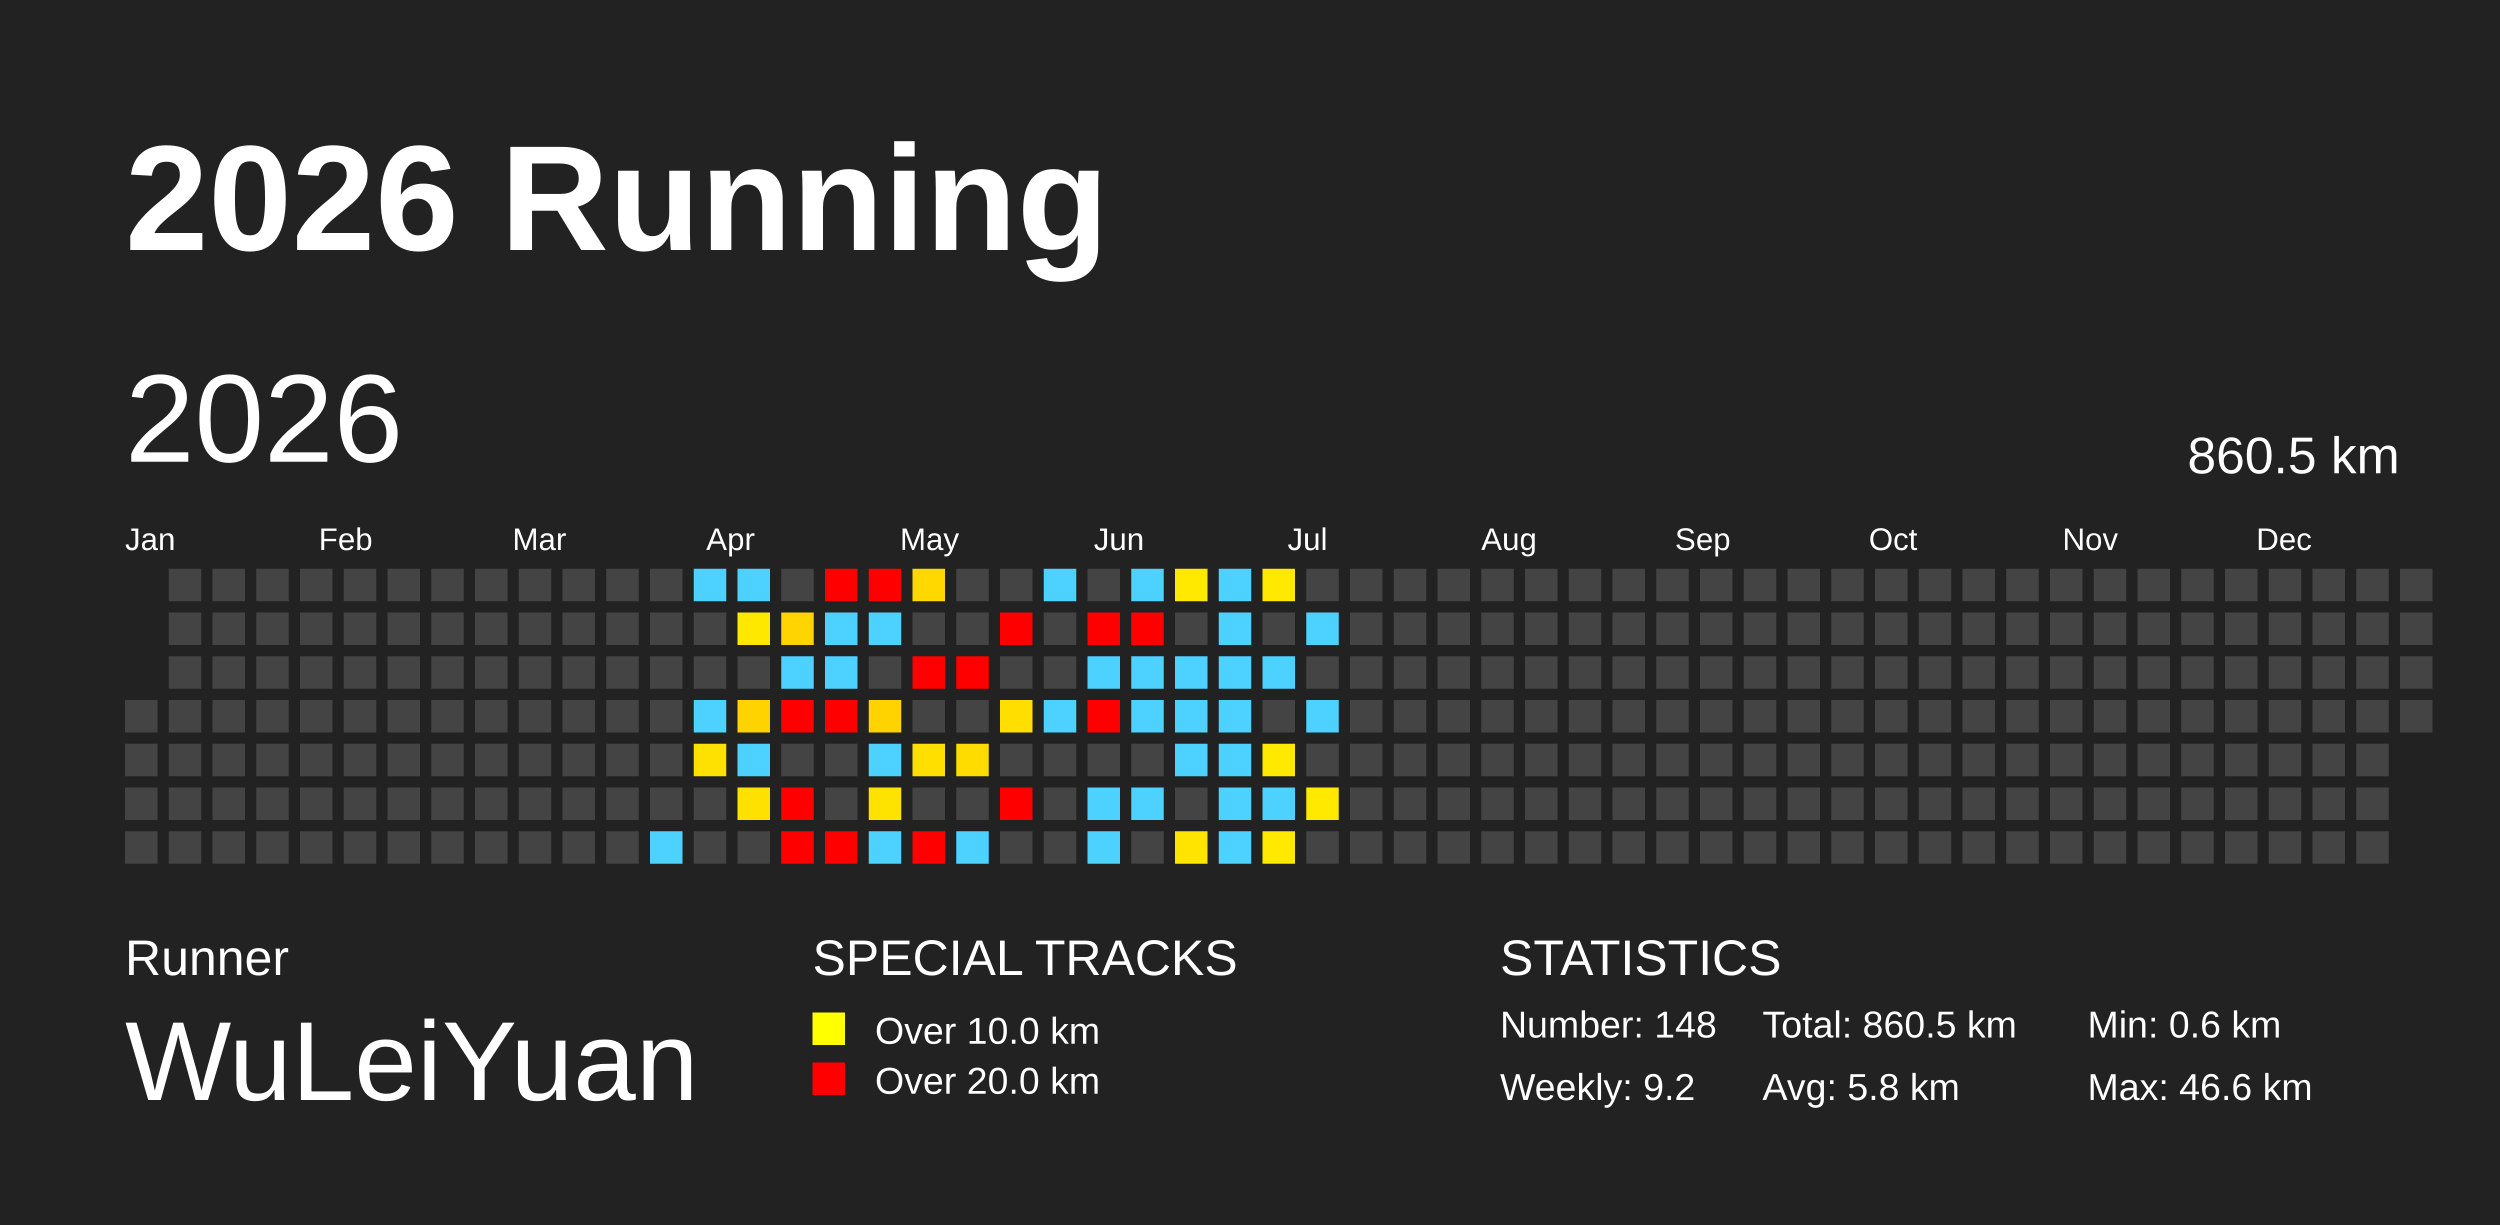
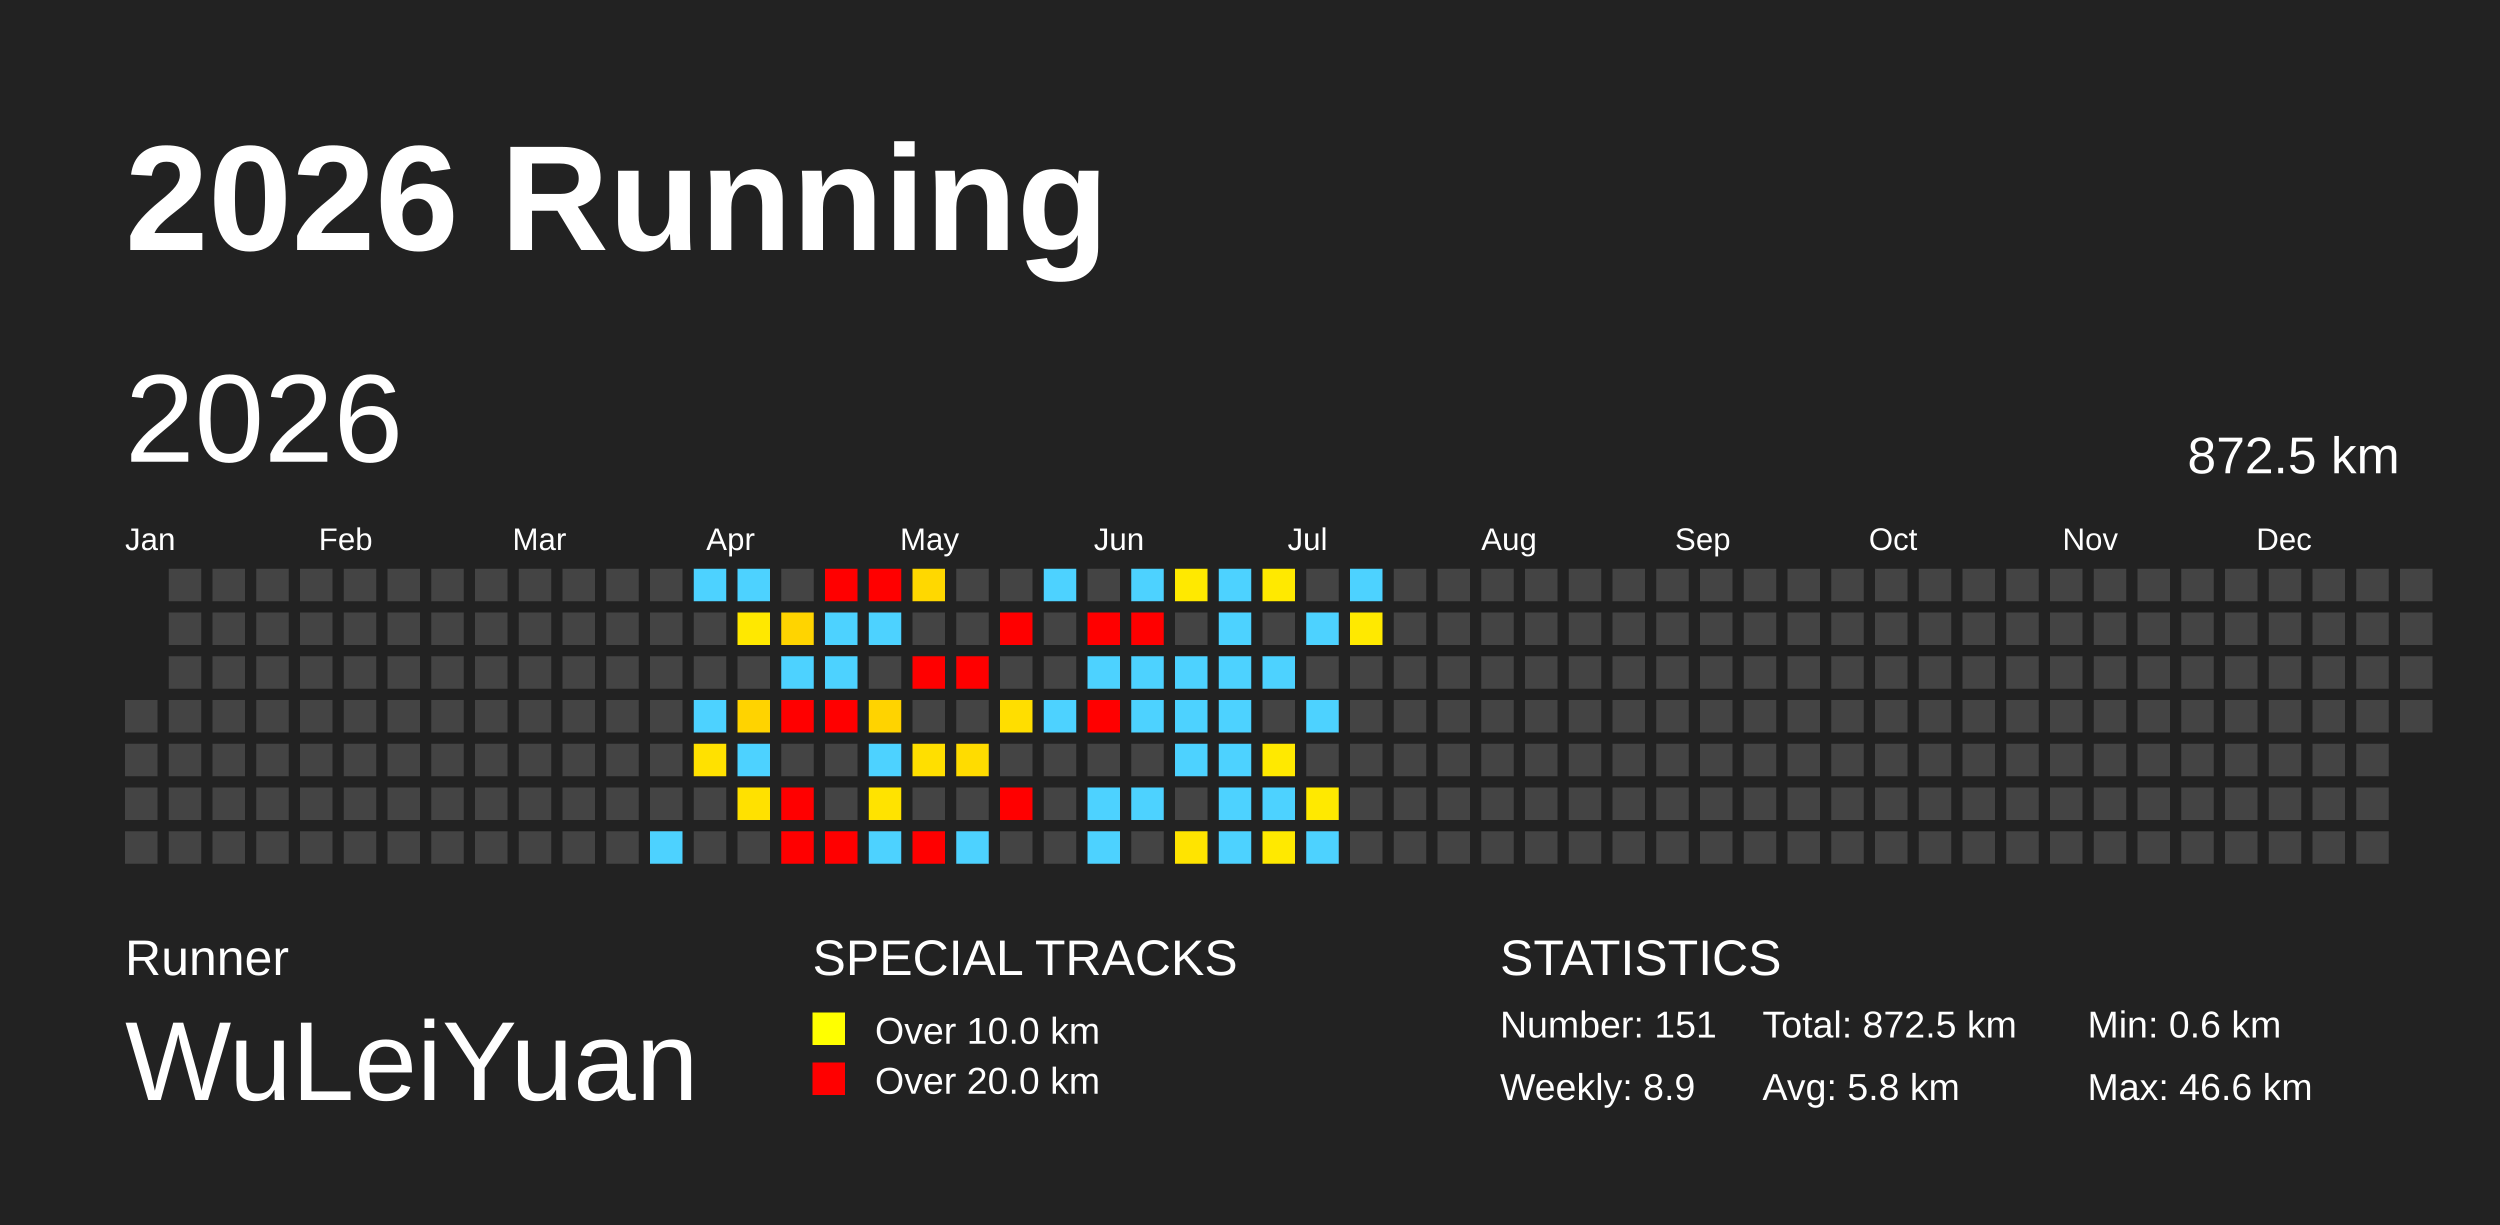
<svg xmlns="http://www.w3.org/2000/svg" baseProfile="full" height="98mm" version="1.1" viewBox="0,0,200,98" width="200mm">
  <defs />
  <rect fill="#222222" height="98" width="200" x="0" y="0" />
  <text fill="#FFFFFF" style="font-size:12px; font-family:Arial; font-weight:bold;" x="10" y="20">2026 Running</text>
  <text fill="#FFFFFF" style="font-size:4px; font-family:Arial" x="10" y="78">Runner</text>
  <text fill="#FFFFFF" style="font-size:9px; font-family:Arial" x="10" y="88">WuLeiYuan</text>
  <text fill="#FFFFFF" style="font-size:4px; font-family:Arial" x="65" y="78">SPECIAL TRACKS</text>
  <rect fill="yellow" height="2.6" width="2.6" x="65" y="81" />
  <text fill="#FFFFFF" style="font-size:3px; font-family:Arial" x="70" y="83.5">Over 10.0 km</text>
  <rect fill="red" height="2.6" width="2.6" x="65" y="85" />
  <text fill="#FFFFFF" style="font-size:3px; font-family:Arial" x="70" y="87.5">Over 20.0 km</text>
  <text fill="#FFFFFF" style="font-size:4px; font-family:Arial" x="120" y="78">STATISTICS</text>
-   <text fill="#FFFFFF" style="font-size:3px; font-family:Arial" x="120" y="83">Number: 148</text>
-   <text fill="#FFFFFF" style="font-size:3px; font-family:Arial" x="120" y="88">Weekly: 9.2</text>
-   <text fill="#FFFFFF" style="font-size:3px; font-family:Arial" x="141" y="83">Total: 860.5 km</text>
+   <text fill="#FFFFFF" style="font-size:3px; font-family:Arial" x="120" y="83">Number: 151</text>
+   <text fill="#FFFFFF" style="font-size:3px; font-family:Arial" x="120" y="88">Weekly: 8.9</text>
+   <text fill="#FFFFFF" style="font-size:3px; font-family:Arial" x="141" y="83">Total: 872.5 km</text>
  <text fill="#FFFFFF" style="font-size:3px; font-family:Arial" x="141" y="88">Avg: 5.8 km</text>
  <text fill="#FFFFFF" style="font-size:3px; font-family:Arial" x="167" y="83">Min: 0.6 km</text>
  <text fill="#FFFFFF" style="font-size:3px; font-family:Arial" x="167" y="88">Max: 46.6 km</text>
  <text dominant-baseline="hanging" fill="#FFFFFF" style="font-size:10.0px; font-family:Arial;" x="10" y="30">2026</text>
-   <text dominant-baseline="hanging" fill="#FFFFFF" style="font-size:4.125px; font-family:Arial;" x="175" y="35">860.5 km</text>
+   <text dominant-baseline="hanging" fill="#FFFFFF" style="font-size:4.125px; font-family:Arial;" x="175" y="35">872.5 km</text>
  <text fill="#FFFFFF" style="font-size:2.5px; font-family:Arial" x="10.0" y="44">Jan</text>
  <text fill="#FFFFFF" style="font-size:2.5px; font-family:Arial" x="25.5" y="44">Feb</text>
  <text fill="#FFFFFF" style="font-size:2.5px; font-family:Arial" x="41.0" y="44">Mar</text>
  <text fill="#FFFFFF" style="font-size:2.5px; font-family:Arial" x="56.5" y="44">Apr</text>
  <text fill="#FFFFFF" style="font-size:2.5px; font-family:Arial" x="72.0" y="44">May</text>
  <text fill="#FFFFFF" style="font-size:2.5px; font-family:Arial" x="87.5" y="44">Jun</text>
  <text fill="#FFFFFF" style="font-size:2.5px; font-family:Arial" x="103.0" y="44">Jul</text>
  <text fill="#FFFFFF" style="font-size:2.5px; font-family:Arial" x="118.5" y="44">Aug</text>
  <text fill="#FFFFFF" style="font-size:2.5px; font-family:Arial" x="134.0" y="44">Sep</text>
  <text fill="#FFFFFF" style="font-size:2.5px; font-family:Arial" x="149.5" y="44">Oct</text>
  <text fill="#FFFFFF" style="font-size:2.5px; font-family:Arial" x="165.0" y="44">Nov</text>
  <text fill="#FFFFFF" style="font-size:2.5px; font-family:Arial" x="180.5" y="44">Dec</text>
  <rect fill="#444444" height="2.6" width="2.6" x="10.0" y="56.0" />
  <rect fill="#444444" height="2.6" width="2.6" x="10.0" y="59.5" />
  <rect fill="#444444" height="2.6" width="2.6" x="10.0" y="63.0" />
  <rect fill="#444444" height="2.6" width="2.6" x="10.0" y="66.5" />
  <rect fill="#444444" height="2.6" width="2.6" x="13.5" y="45.5" />
  <rect fill="#444444" height="2.6" width="2.6" x="13.5" y="49.0" />
  <rect fill="#444444" height="2.6" width="2.6" x="13.5" y="52.5" />
  <rect fill="#444444" height="2.6" width="2.6" x="13.5" y="56.0" />
  <rect fill="#444444" height="2.6" width="2.6" x="13.5" y="59.5" />
  <rect fill="#444444" height="2.6" width="2.6" x="13.5" y="63.0" />
  <rect fill="#444444" height="2.6" width="2.6" x="13.5" y="66.5" />
  <rect fill="#444444" height="2.6" width="2.6" x="17.0" y="45.5" />
  <rect fill="#444444" height="2.6" width="2.6" x="17.0" y="49.0" />
  <rect fill="#444444" height="2.6" width="2.6" x="17.0" y="52.5" />
  <rect fill="#444444" height="2.6" width="2.6" x="17.0" y="56.0" />
  <rect fill="#444444" height="2.6" width="2.6" x="17.0" y="59.5" />
  <rect fill="#444444" height="2.6" width="2.6" x="17.0" y="63.0" />
  <rect fill="#444444" height="2.6" width="2.6" x="17.0" y="66.5" />
  <rect fill="#444444" height="2.6" width="2.6" x="20.5" y="45.5" />
  <rect fill="#444444" height="2.6" width="2.6" x="20.5" y="49.0" />
  <rect fill="#444444" height="2.6" width="2.6" x="20.5" y="52.5" />
  <rect fill="#444444" height="2.6" width="2.6" x="20.5" y="56.0" />
  <rect fill="#444444" height="2.6" width="2.6" x="20.5" y="59.5" />
  <rect fill="#444444" height="2.6" width="2.6" x="20.5" y="63.0" />
  <rect fill="#444444" height="2.6" width="2.6" x="20.5" y="66.5" />
  <rect fill="#444444" height="2.6" width="2.6" x="24.0" y="45.5" />
  <rect fill="#444444" height="2.6" width="2.6" x="24.0" y="49.0" />
  <rect fill="#444444" height="2.6" width="2.6" x="24.0" y="52.5" />
  <rect fill="#444444" height="2.6" width="2.6" x="24.0" y="56.0" />
  <rect fill="#444444" height="2.6" width="2.6" x="24.0" y="59.5" />
  <rect fill="#444444" height="2.6" width="2.6" x="24.0" y="63.0" />
  <rect fill="#444444" height="2.6" width="2.6" x="24.0" y="66.5" />
  <rect fill="#444444" height="2.6" width="2.6" x="27.5" y="45.5" />
  <rect fill="#444444" height="2.6" width="2.6" x="27.5" y="49.0" />
  <rect fill="#444444" height="2.6" width="2.6" x="27.5" y="52.5" />
  <rect fill="#444444" height="2.6" width="2.6" x="27.5" y="56.0" />
  <rect fill="#444444" height="2.6" width="2.6" x="27.5" y="59.5" />
  <rect fill="#444444" height="2.6" width="2.6" x="27.5" y="63.0" />
  <rect fill="#444444" height="2.6" width="2.6" x="27.5" y="66.5" />
  <rect fill="#444444" height="2.6" width="2.6" x="31.0" y="45.5" />
  <rect fill="#444444" height="2.6" width="2.6" x="31.0" y="49.0" />
  <rect fill="#444444" height="2.6" width="2.6" x="31.0" y="52.5" />
  <rect fill="#444444" height="2.6" width="2.6" x="31.0" y="56.0" />
  <rect fill="#444444" height="2.6" width="2.6" x="31.0" y="59.5" />
  <rect fill="#444444" height="2.6" width="2.6" x="31.0" y="63.0" />
  <rect fill="#444444" height="2.6" width="2.6" x="31.0" y="66.5" />
  <rect fill="#444444" height="2.6" width="2.6" x="34.5" y="45.5" />
  <rect fill="#444444" height="2.6" width="2.6" x="34.5" y="49.0" />
  <rect fill="#444444" height="2.6" width="2.6" x="34.5" y="52.5" />
  <rect fill="#444444" height="2.6" width="2.6" x="34.5" y="56.0" />
  <rect fill="#444444" height="2.6" width="2.6" x="34.5" y="59.5" />
  <rect fill="#444444" height="2.6" width="2.6" x="34.5" y="63.0" />
  <rect fill="#444444" height="2.6" width="2.6" x="34.5" y="66.5" />
  <rect fill="#444444" height="2.6" width="2.6" x="38.0" y="45.5" />
  <rect fill="#444444" height="2.6" width="2.6" x="38.0" y="49.0" />
  <rect fill="#444444" height="2.6" width="2.6" x="38.0" y="52.5" />
  <rect fill="#444444" height="2.6" width="2.6" x="38.0" y="56.0" />
  <rect fill="#444444" height="2.6" width="2.6" x="38.0" y="59.5" />
  <rect fill="#444444" height="2.6" width="2.6" x="38.0" y="63.0" />
  <rect fill="#444444" height="2.6" width="2.6" x="38.0" y="66.5" />
  <rect fill="#444444" height="2.6" width="2.6" x="41.5" y="45.5" />
  <rect fill="#444444" height="2.6" width="2.6" x="41.5" y="49.0" />
  <rect fill="#444444" height="2.6" width="2.6" x="41.5" y="52.5" />
  <rect fill="#444444" height="2.6" width="2.6" x="41.5" y="56.0" />
  <rect fill="#444444" height="2.6" width="2.6" x="41.5" y="59.5" />
  <rect fill="#444444" height="2.6" width="2.6" x="41.5" y="63.0" />
  <rect fill="#444444" height="2.6" width="2.6" x="41.5" y="66.5" />
  <rect fill="#444444" height="2.6" width="2.6" x="45.0" y="45.5" />
  <rect fill="#444444" height="2.6" width="2.6" x="45.0" y="49.0" />
  <rect fill="#444444" height="2.6" width="2.6" x="45.0" y="52.5" />
  <rect fill="#444444" height="2.6" width="2.6" x="45.0" y="56.0" />
  <rect fill="#444444" height="2.6" width="2.6" x="45.0" y="59.5" />
  <rect fill="#444444" height="2.6" width="2.6" x="45.0" y="63.0" />
  <rect fill="#444444" height="2.6" width="2.6" x="45.0" y="66.5" />
  <rect fill="#444444" height="2.6" width="2.6" x="48.5" y="45.5" />
  <rect fill="#444444" height="2.6" width="2.6" x="48.5" y="49.0" />
  <rect fill="#444444" height="2.6" width="2.6" x="48.5" y="52.5" />
  <rect fill="#444444" height="2.6" width="2.6" x="48.5" y="56.0" />
  <rect fill="#444444" height="2.6" width="2.6" x="48.5" y="59.5" />
  <rect fill="#444444" height="2.6" width="2.6" x="48.5" y="63.0" />
  <rect fill="#444444" height="2.6" width="2.6" x="48.5" y="66.5" />
  <rect fill="#444444" height="2.6" width="2.6" x="52.0" y="45.5" />
  <rect fill="#444444" height="2.6" width="2.6" x="52.0" y="49.0" />
  <rect fill="#444444" height="2.6" width="2.6" x="52.0" y="52.5" />
  <rect fill="#444444" height="2.6" width="2.6" x="52.0" y="56.0" />
  <rect fill="#444444" height="2.6" width="2.6" x="52.0" y="59.5" />
  <rect fill="#444444" height="2.6" width="2.6" x="52.0" y="63.0" />
  <rect fill="#4dd2ff" height="2.6" width="2.6" x="52.0" y="66.5" />
  <rect fill="#4dd2ff" height="2.6" width="2.6" x="55.5" y="45.5" />
  <rect fill="#444444" height="2.6" width="2.6" x="55.5" y="49.0" />
  <rect fill="#444444" height="2.6" width="2.6" x="55.5" y="52.5" />
  <rect fill="#4dd2ff" height="2.6" width="2.6" x="55.5" y="56.0" />
  <rect fill="#ffe100" height="2.6" width="2.6" x="55.5" y="59.5" />
  <rect fill="#444444" height="2.6" width="2.6" x="55.5" y="63.0" />
  <rect fill="#444444" height="2.6" width="2.6" x="55.5" y="66.5" />
  <rect fill="#4dd2ff" height="2.6" width="2.6" x="59.0" y="45.5" />
  <rect fill="#ffe800" height="2.6" width="2.6" x="59.0" y="49.0" />
  <rect fill="#444444" height="2.6" width="2.6" x="59.0" y="52.5" />
  <rect fill="#ffd300" height="2.6" width="2.6" x="59.0" y="56.0" />
  <rect fill="#4dd2ff" height="2.6" width="2.6" x="59.0" y="59.5" />
  <rect fill="#ffe100" height="2.6" width="2.6" x="59.0" y="63.0" />
  <rect fill="#444444" height="2.6" width="2.6" x="59.0" y="66.5" />
  <rect fill="#444444" height="2.6" width="2.6" x="62.5" y="45.5" />
  <rect fill="#ffd400" height="2.6" width="2.6" x="62.5" y="49.0" />
  <rect fill="#4dd2ff" height="2.6" width="2.6" x="62.5" y="52.5" />
  <rect fill="red" height="2.6" width="2.6" x="62.5" y="56.0" />
  <rect fill="#444444" height="2.6" width="2.6" x="62.5" y="59.5" />
  <rect fill="red" height="2.6" width="2.6" x="62.5" y="63.0" />
  <rect fill="red" height="2.6" width="2.6" x="62.5" y="66.5" />
  <rect fill="red" height="2.6" width="2.6" x="66.0" y="45.5" />
  <rect fill="#4dd2ff" height="2.6" width="2.6" x="66.0" y="49.0" />
  <rect fill="#4dd2ff" height="2.6" width="2.6" x="66.0" y="52.5" />
  <rect fill="red" height="2.6" width="2.6" x="66.0" y="56.0" />
  <rect fill="#444444" height="2.6" width="2.6" x="66.0" y="59.5" />
  <rect fill="#444444" height="2.6" width="2.6" x="66.0" y="63.0" />
  <rect fill="red" height="2.6" width="2.6" x="66.0" y="66.5" />
  <rect fill="red" height="2.6" width="2.6" x="69.5" y="45.5" />
  <rect fill="#4dd2ff" height="2.6" width="2.6" x="69.5" y="49.0" />
  <rect fill="#444444" height="2.6" width="2.6" x="69.5" y="52.5" />
  <rect fill="#ffd300" height="2.6" width="2.6" x="69.5" y="56.0" />
  <rect fill="#4dd2ff" height="2.6" width="2.6" x="69.5" y="59.5" />
  <rect fill="#ffe300" height="2.6" width="2.6" x="69.5" y="63.0" />
  <rect fill="#4dd2ff" height="2.6" width="2.6" x="69.5" y="66.5" />
  <rect fill="#ffd800" height="2.6" width="2.6" x="73.0" y="45.5" />
  <rect fill="#444444" height="2.6" width="2.6" x="73.0" y="49.0" />
  <rect fill="red" height="2.6" width="2.6" x="73.0" y="52.5" />
  <rect fill="#444444" height="2.6" width="2.6" x="73.0" y="56.0" />
  <rect fill="#ffdf00" height="2.6" width="2.6" x="73.0" y="59.5" />
  <rect fill="#444444" height="2.6" width="2.6" x="73.0" y="63.0" />
  <rect fill="red" height="2.6" width="2.6" x="73.0" y="66.5" />
  <rect fill="#444444" height="2.6" width="2.6" x="76.5" y="45.5" />
  <rect fill="#444444" height="2.6" width="2.6" x="76.5" y="49.0" />
  <rect fill="red" height="2.6" width="2.6" x="76.5" y="52.5" />
  <rect fill="#444444" height="2.6" width="2.6" x="76.5" y="56.0" />
  <rect fill="#ffdc00" height="2.6" width="2.6" x="76.5" y="59.5" />
  <rect fill="#444444" height="2.6" width="2.6" x="76.5" y="63.0" />
  <rect fill="#4dd2ff" height="2.6" width="2.6" x="76.5" y="66.5" />
  <rect fill="#444444" height="2.6" width="2.6" x="80.0" y="45.5" />
  <rect fill="red" height="2.6" width="2.6" x="80.0" y="49.0" />
  <rect fill="#444444" height="2.6" width="2.6" x="80.0" y="52.5" />
  <rect fill="#ffde00" height="2.6" width="2.6" x="80.0" y="56.0" />
  <rect fill="#444444" height="2.6" width="2.6" x="80.0" y="59.5" />
  <rect fill="red" height="2.6" width="2.6" x="80.0" y="63.0" />
  <rect fill="#444444" height="2.6" width="2.6" x="80.0" y="66.5" />
  <rect fill="#4dd2ff" height="2.6" width="2.6" x="83.5" y="45.5" />
  <rect fill="#444444" height="2.6" width="2.6" x="83.5" y="49.0" />
  <rect fill="#444444" height="2.6" width="2.6" x="83.5" y="52.5" />
  <rect fill="#4dd2ff" height="2.6" width="2.6" x="83.5" y="56.0" />
  <rect fill="#444444" height="2.6" width="2.6" x="83.5" y="59.5" />
  <rect fill="#444444" height="2.6" width="2.6" x="83.5" y="63.0" />
  <rect fill="#444444" height="2.6" width="2.6" x="83.5" y="66.5" />
  <rect fill="#444444" height="2.6" width="2.6" x="87.0" y="45.5" />
  <rect fill="red" height="2.6" width="2.6" x="87.0" y="49.0" />
  <rect fill="#4dd2ff" height="2.6" width="2.6" x="87.0" y="52.5" />
  <rect fill="red" height="2.6" width="2.6" x="87.0" y="56.0" />
  <rect fill="#444444" height="2.6" width="2.6" x="87.0" y="59.5" />
  <rect fill="#4dd2ff" height="2.6" width="2.6" x="87.0" y="63.0" />
  <rect fill="#4dd2ff" height="2.6" width="2.6" x="87.0" y="66.5" />
  <rect fill="#4dd2ff" height="2.6" width="2.6" x="90.5" y="45.5" />
  <rect fill="red" height="2.6" width="2.6" x="90.5" y="49.0" />
  <rect fill="#4dd2ff" height="2.6" width="2.6" x="90.5" y="52.5" />
  <rect fill="#4dd2ff" height="2.6" width="2.6" x="90.5" y="56.0" />
  <rect fill="#444444" height="2.6" width="2.6" x="90.5" y="59.5" />
  <rect fill="#4dd2ff" height="2.6" width="2.6" x="90.5" y="63.0" />
  <rect fill="#444444" height="2.6" width="2.6" x="90.5" y="66.5" />
  <rect fill="#ffe900" height="2.6" width="2.6" x="94.0" y="45.5" />
  <rect fill="#444444" height="2.6" width="2.6" x="94.0" y="49.0" />
  <rect fill="#4dd2ff" height="2.6" width="2.6" x="94.0" y="52.5" />
  <rect fill="#4dd2ff" height="2.6" width="2.6" x="94.0" y="56.0" />
  <rect fill="#4dd2ff" height="2.6" width="2.6" x="94.0" y="59.5" />
  <rect fill="#444444" height="2.6" width="2.6" x="94.0" y="63.0" />
  <rect fill="#ffe400" height="2.6" width="2.6" x="94.0" y="66.5" />
  <rect fill="#4dd2ff" height="2.6" width="2.6" x="97.5" y="45.5" />
  <rect fill="#4dd2ff" height="2.6" width="2.6" x="97.5" y="49.0" />
  <rect fill="#4dd2ff" height="2.6" width="2.6" x="97.5" y="52.5" />
  <rect fill="#4dd2ff" height="2.6" width="2.6" x="97.5" y="56.0" />
  <rect fill="#4dd2ff" height="2.6" width="2.6" x="97.5" y="59.5" />
  <rect fill="#4dd2ff" height="2.6" width="2.6" x="97.5" y="63.0" />
  <rect fill="#4dd2ff" height="2.6" width="2.6" x="97.5" y="66.5" />
  <rect fill="#ffe900" height="2.6" width="2.6" x="101.0" y="45.5" />
  <rect fill="#444444" height="2.6" width="2.6" x="101.0" y="49.0" />
  <rect fill="#4dd2ff" height="2.6" width="2.6" x="101.0" y="52.5" />
  <rect fill="#444444" height="2.6" width="2.6" x="101.0" y="56.0" />
  <rect fill="#ffe900" height="2.6" width="2.6" x="101.0" y="59.5" />
  <rect fill="#4dd2ff" height="2.6" width="2.6" x="101.0" y="63.0" />
  <rect fill="#ffe900" height="2.6" width="2.6" x="101.0" y="66.5" />
  <rect fill="#444444" height="2.6" width="2.6" x="104.5" y="45.5" />
  <rect fill="#4dd2ff" height="2.6" width="2.6" x="104.5" y="49.0" />
  <rect fill="#444444" height="2.6" width="2.6" x="104.5" y="52.5" />
  <rect fill="#4dd2ff" height="2.6" width="2.6" x="104.5" y="56.0" />
  <rect fill="#444444" height="2.6" width="2.6" x="104.5" y="59.5" />
  <rect fill="#ffe900" height="2.6" width="2.6" x="104.5" y="63.0" />
-   <rect fill="#444444" height="2.6" width="2.6" x="104.5" y="66.5" />
-   <rect fill="#444444" height="2.6" width="2.6" x="108.0" y="45.5" />
-   <rect fill="#444444" height="2.6" width="2.6" x="108.0" y="49.0" />
+   <rect fill="#4dd2ff" height="2.6" width="2.6" x="104.5" y="66.5" />
+   <rect fill="#4dd2ff" height="2.6" width="2.6" x="108.0" y="45.5" />
+   <rect fill="#ffe900" height="2.6" width="2.6" x="108.0" y="49.0" />
  <rect fill="#444444" height="2.6" width="2.6" x="108.0" y="52.5" />
  <rect fill="#444444" height="2.6" width="2.6" x="108.0" y="56.0" />
  <rect fill="#444444" height="2.6" width="2.6" x="108.0" y="59.5" />
  <rect fill="#444444" height="2.6" width="2.6" x="108.0" y="63.0" />
  <rect fill="#444444" height="2.6" width="2.6" x="108.0" y="66.5" />
  <rect fill="#444444" height="2.6" width="2.6" x="111.5" y="45.5" />
  <rect fill="#444444" height="2.6" width="2.6" x="111.5" y="49.0" />
  <rect fill="#444444" height="2.6" width="2.6" x="111.5" y="52.5" />
  <rect fill="#444444" height="2.6" width="2.6" x="111.5" y="56.0" />
  <rect fill="#444444" height="2.6" width="2.6" x="111.5" y="59.5" />
  <rect fill="#444444" height="2.6" width="2.6" x="111.5" y="63.0" />
  <rect fill="#444444" height="2.6" width="2.6" x="111.5" y="66.5" />
  <rect fill="#444444" height="2.6" width="2.6" x="115.0" y="45.5" />
  <rect fill="#444444" height="2.6" width="2.6" x="115.0" y="49.0" />
  <rect fill="#444444" height="2.6" width="2.6" x="115.0" y="52.5" />
  <rect fill="#444444" height="2.6" width="2.6" x="115.0" y="56.0" />
  <rect fill="#444444" height="2.6" width="2.6" x="115.0" y="59.5" />
  <rect fill="#444444" height="2.6" width="2.6" x="115.0" y="63.0" />
  <rect fill="#444444" height="2.6" width="2.6" x="115.0" y="66.5" />
  <rect fill="#444444" height="2.6" width="2.6" x="118.5" y="45.5" />
  <rect fill="#444444" height="2.6" width="2.6" x="118.5" y="49.0" />
  <rect fill="#444444" height="2.6" width="2.6" x="118.5" y="52.5" />
  <rect fill="#444444" height="2.6" width="2.6" x="118.5" y="56.0" />
  <rect fill="#444444" height="2.6" width="2.6" x="118.5" y="59.5" />
  <rect fill="#444444" height="2.6" width="2.6" x="118.5" y="63.0" />
  <rect fill="#444444" height="2.6" width="2.6" x="118.5" y="66.5" />
  <rect fill="#444444" height="2.6" width="2.6" x="122.0" y="45.5" />
  <rect fill="#444444" height="2.6" width="2.6" x="122.0" y="49.0" />
  <rect fill="#444444" height="2.6" width="2.6" x="122.0" y="52.5" />
  <rect fill="#444444" height="2.6" width="2.6" x="122.0" y="56.0" />
  <rect fill="#444444" height="2.6" width="2.6" x="122.0" y="59.5" />
  <rect fill="#444444" height="2.6" width="2.6" x="122.0" y="63.0" />
  <rect fill="#444444" height="2.6" width="2.6" x="122.0" y="66.5" />
  <rect fill="#444444" height="2.6" width="2.6" x="125.5" y="45.5" />
  <rect fill="#444444" height="2.6" width="2.6" x="125.5" y="49.0" />
  <rect fill="#444444" height="2.6" width="2.6" x="125.5" y="52.5" />
  <rect fill="#444444" height="2.6" width="2.6" x="125.5" y="56.0" />
  <rect fill="#444444" height="2.6" width="2.6" x="125.5" y="59.5" />
  <rect fill="#444444" height="2.6" width="2.6" x="125.5" y="63.0" />
  <rect fill="#444444" height="2.6" width="2.6" x="125.5" y="66.5" />
  <rect fill="#444444" height="2.6" width="2.6" x="129.0" y="45.5" />
  <rect fill="#444444" height="2.6" width="2.6" x="129.0" y="49.0" />
  <rect fill="#444444" height="2.6" width="2.6" x="129.0" y="52.5" />
  <rect fill="#444444" height="2.6" width="2.6" x="129.0" y="56.0" />
  <rect fill="#444444" height="2.6" width="2.6" x="129.0" y="59.5" />
  <rect fill="#444444" height="2.6" width="2.6" x="129.0" y="63.0" />
  <rect fill="#444444" height="2.6" width="2.6" x="129.0" y="66.5" />
  <rect fill="#444444" height="2.6" width="2.6" x="132.5" y="45.5" />
  <rect fill="#444444" height="2.6" width="2.6" x="132.5" y="49.0" />
  <rect fill="#444444" height="2.6" width="2.6" x="132.5" y="52.5" />
  <rect fill="#444444" height="2.6" width="2.6" x="132.5" y="56.0" />
  <rect fill="#444444" height="2.6" width="2.6" x="132.5" y="59.5" />
  <rect fill="#444444" height="2.6" width="2.6" x="132.5" y="63.0" />
  <rect fill="#444444" height="2.6" width="2.6" x="132.5" y="66.5" />
  <rect fill="#444444" height="2.6" width="2.6" x="136.0" y="45.5" />
  <rect fill="#444444" height="2.6" width="2.6" x="136.0" y="49.0" />
  <rect fill="#444444" height="2.6" width="2.6" x="136.0" y="52.5" />
  <rect fill="#444444" height="2.6" width="2.6" x="136.0" y="56.0" />
  <rect fill="#444444" height="2.6" width="2.6" x="136.0" y="59.5" />
  <rect fill="#444444" height="2.6" width="2.6" x="136.0" y="63.0" />
  <rect fill="#444444" height="2.6" width="2.6" x="136.0" y="66.5" />
  <rect fill="#444444" height="2.6" width="2.6" x="139.5" y="45.5" />
  <rect fill="#444444" height="2.6" width="2.6" x="139.5" y="49.0" />
  <rect fill="#444444" height="2.6" width="2.6" x="139.5" y="52.5" />
  <rect fill="#444444" height="2.6" width="2.6" x="139.5" y="56.0" />
  <rect fill="#444444" height="2.6" width="2.6" x="139.5" y="59.5" />
  <rect fill="#444444" height="2.6" width="2.6" x="139.5" y="63.0" />
  <rect fill="#444444" height="2.6" width="2.6" x="139.5" y="66.5" />
  <rect fill="#444444" height="2.6" width="2.6" x="143.0" y="45.5" />
  <rect fill="#444444" height="2.6" width="2.6" x="143.0" y="49.0" />
  <rect fill="#444444" height="2.6" width="2.6" x="143.0" y="52.5" />
  <rect fill="#444444" height="2.6" width="2.6" x="143.0" y="56.0" />
  <rect fill="#444444" height="2.6" width="2.6" x="143.0" y="59.5" />
  <rect fill="#444444" height="2.6" width="2.6" x="143.0" y="63.0" />
  <rect fill="#444444" height="2.6" width="2.6" x="143.0" y="66.5" />
  <rect fill="#444444" height="2.6" width="2.6" x="146.5" y="45.5" />
  <rect fill="#444444" height="2.6" width="2.6" x="146.5" y="49.0" />
  <rect fill="#444444" height="2.6" width="2.6" x="146.5" y="52.5" />
  <rect fill="#444444" height="2.6" width="2.6" x="146.5" y="56.0" />
  <rect fill="#444444" height="2.6" width="2.6" x="146.5" y="59.5" />
  <rect fill="#444444" height="2.6" width="2.6" x="146.5" y="63.0" />
  <rect fill="#444444" height="2.6" width="2.6" x="146.5" y="66.5" />
  <rect fill="#444444" height="2.6" width="2.6" x="150.0" y="45.5" />
  <rect fill="#444444" height="2.6" width="2.6" x="150.0" y="49.0" />
  <rect fill="#444444" height="2.6" width="2.6" x="150.0" y="52.5" />
  <rect fill="#444444" height="2.6" width="2.6" x="150.0" y="56.0" />
  <rect fill="#444444" height="2.6" width="2.6" x="150.0" y="59.5" />
  <rect fill="#444444" height="2.6" width="2.6" x="150.0" y="63.0" />
  <rect fill="#444444" height="2.6" width="2.6" x="150.0" y="66.5" />
  <rect fill="#444444" height="2.6" width="2.6" x="153.5" y="45.5" />
  <rect fill="#444444" height="2.6" width="2.6" x="153.5" y="49.0" />
  <rect fill="#444444" height="2.6" width="2.6" x="153.5" y="52.5" />
  <rect fill="#444444" height="2.6" width="2.6" x="153.5" y="56.0" />
  <rect fill="#444444" height="2.6" width="2.6" x="153.5" y="59.5" />
  <rect fill="#444444" height="2.6" width="2.6" x="153.5" y="63.0" />
  <rect fill="#444444" height="2.6" width="2.6" x="153.5" y="66.5" />
  <rect fill="#444444" height="2.6" width="2.6" x="157.0" y="45.5" />
  <rect fill="#444444" height="2.6" width="2.6" x="157.0" y="49.0" />
  <rect fill="#444444" height="2.6" width="2.6" x="157.0" y="52.5" />
  <rect fill="#444444" height="2.6" width="2.6" x="157.0" y="56.0" />
  <rect fill="#444444" height="2.6" width="2.6" x="157.0" y="59.5" />
  <rect fill="#444444" height="2.6" width="2.6" x="157.0" y="63.0" />
  <rect fill="#444444" height="2.6" width="2.6" x="157.0" y="66.5" />
  <rect fill="#444444" height="2.6" width="2.6" x="160.5" y="45.5" />
  <rect fill="#444444" height="2.6" width="2.6" x="160.5" y="49.0" />
  <rect fill="#444444" height="2.6" width="2.6" x="160.5" y="52.5" />
  <rect fill="#444444" height="2.6" width="2.6" x="160.5" y="56.0" />
  <rect fill="#444444" height="2.6" width="2.6" x="160.5" y="59.5" />
  <rect fill="#444444" height="2.6" width="2.6" x="160.5" y="63.0" />
  <rect fill="#444444" height="2.6" width="2.6" x="160.5" y="66.5" />
  <rect fill="#444444" height="2.6" width="2.6" x="164.0" y="45.5" />
  <rect fill="#444444" height="2.6" width="2.6" x="164.0" y="49.0" />
  <rect fill="#444444" height="2.6" width="2.6" x="164.0" y="52.5" />
  <rect fill="#444444" height="2.6" width="2.6" x="164.0" y="56.0" />
  <rect fill="#444444" height="2.6" width="2.6" x="164.0" y="59.5" />
  <rect fill="#444444" height="2.6" width="2.6" x="164.0" y="63.0" />
  <rect fill="#444444" height="2.6" width="2.6" x="164.0" y="66.5" />
  <rect fill="#444444" height="2.6" width="2.6" x="167.5" y="45.5" />
  <rect fill="#444444" height="2.6" width="2.6" x="167.5" y="49.0" />
  <rect fill="#444444" height="2.6" width="2.6" x="167.5" y="52.5" />
  <rect fill="#444444" height="2.6" width="2.6" x="167.5" y="56.0" />
  <rect fill="#444444" height="2.6" width="2.6" x="167.5" y="59.5" />
  <rect fill="#444444" height="2.6" width="2.6" x="167.5" y="63.0" />
  <rect fill="#444444" height="2.6" width="2.6" x="167.5" y="66.5" />
  <rect fill="#444444" height="2.6" width="2.6" x="171.0" y="45.5" />
  <rect fill="#444444" height="2.6" width="2.6" x="171.0" y="49.0" />
  <rect fill="#444444" height="2.6" width="2.6" x="171.0" y="52.5" />
  <rect fill="#444444" height="2.6" width="2.6" x="171.0" y="56.0" />
  <rect fill="#444444" height="2.6" width="2.6" x="171.0" y="59.5" />
  <rect fill="#444444" height="2.6" width="2.6" x="171.0" y="63.0" />
  <rect fill="#444444" height="2.6" width="2.6" x="171.0" y="66.5" />
  <rect fill="#444444" height="2.6" width="2.6" x="174.5" y="45.5" />
  <rect fill="#444444" height="2.6" width="2.6" x="174.5" y="49.0" />
  <rect fill="#444444" height="2.6" width="2.6" x="174.5" y="52.5" />
  <rect fill="#444444" height="2.6" width="2.6" x="174.5" y="56.0" />
  <rect fill="#444444" height="2.6" width="2.6" x="174.5" y="59.5" />
  <rect fill="#444444" height="2.6" width="2.6" x="174.5" y="63.0" />
  <rect fill="#444444" height="2.6" width="2.6" x="174.5" y="66.5" />
  <rect fill="#444444" height="2.6" width="2.6" x="178.0" y="45.5" />
  <rect fill="#444444" height="2.6" width="2.6" x="178.0" y="49.0" />
  <rect fill="#444444" height="2.6" width="2.6" x="178.0" y="52.5" />
  <rect fill="#444444" height="2.6" width="2.6" x="178.0" y="56.0" />
  <rect fill="#444444" height="2.6" width="2.6" x="178.0" y="59.5" />
  <rect fill="#444444" height="2.6" width="2.6" x="178.0" y="63.0" />
  <rect fill="#444444" height="2.6" width="2.6" x="178.0" y="66.5" />
  <rect fill="#444444" height="2.6" width="2.6" x="181.5" y="45.5" />
  <rect fill="#444444" height="2.6" width="2.6" x="181.5" y="49.0" />
  <rect fill="#444444" height="2.6" width="2.6" x="181.5" y="52.5" />
  <rect fill="#444444" height="2.6" width="2.6" x="181.5" y="56.0" />
  <rect fill="#444444" height="2.6" width="2.6" x="181.5" y="59.5" />
  <rect fill="#444444" height="2.6" width="2.6" x="181.5" y="63.0" />
  <rect fill="#444444" height="2.6" width="2.6" x="181.5" y="66.5" />
  <rect fill="#444444" height="2.6" width="2.6" x="185.0" y="45.5" />
  <rect fill="#444444" height="2.6" width="2.6" x="185.0" y="49.0" />
  <rect fill="#444444" height="2.6" width="2.6" x="185.0" y="52.5" />
  <rect fill="#444444" height="2.6" width="2.6" x="185.0" y="56.0" />
  <rect fill="#444444" height="2.6" width="2.6" x="185.0" y="59.5" />
  <rect fill="#444444" height="2.6" width="2.6" x="185.0" y="63.0" />
  <rect fill="#444444" height="2.6" width="2.6" x="185.0" y="66.5" />
  <rect fill="#444444" height="2.6" width="2.6" x="188.5" y="45.5" />
  <rect fill="#444444" height="2.6" width="2.6" x="188.5" y="49.0" />
  <rect fill="#444444" height="2.6" width="2.6" x="188.5" y="52.5" />
  <rect fill="#444444" height="2.6" width="2.6" x="188.5" y="56.0" />
  <rect fill="#444444" height="2.6" width="2.6" x="188.5" y="59.5" />
  <rect fill="#444444" height="2.6" width="2.6" x="188.5" y="63.0" />
  <rect fill="#444444" height="2.6" width="2.6" x="188.5" y="66.5" />
  <rect fill="#444444" height="2.6" width="2.6" x="192.0" y="45.5" />
  <rect fill="#444444" height="2.6" width="2.6" x="192.0" y="49.0" />
  <rect fill="#444444" height="2.6" width="2.6" x="192.0" y="52.5" />
  <rect fill="#444444" height="2.6" width="2.6" x="192.0" y="56.0" />
</svg>
